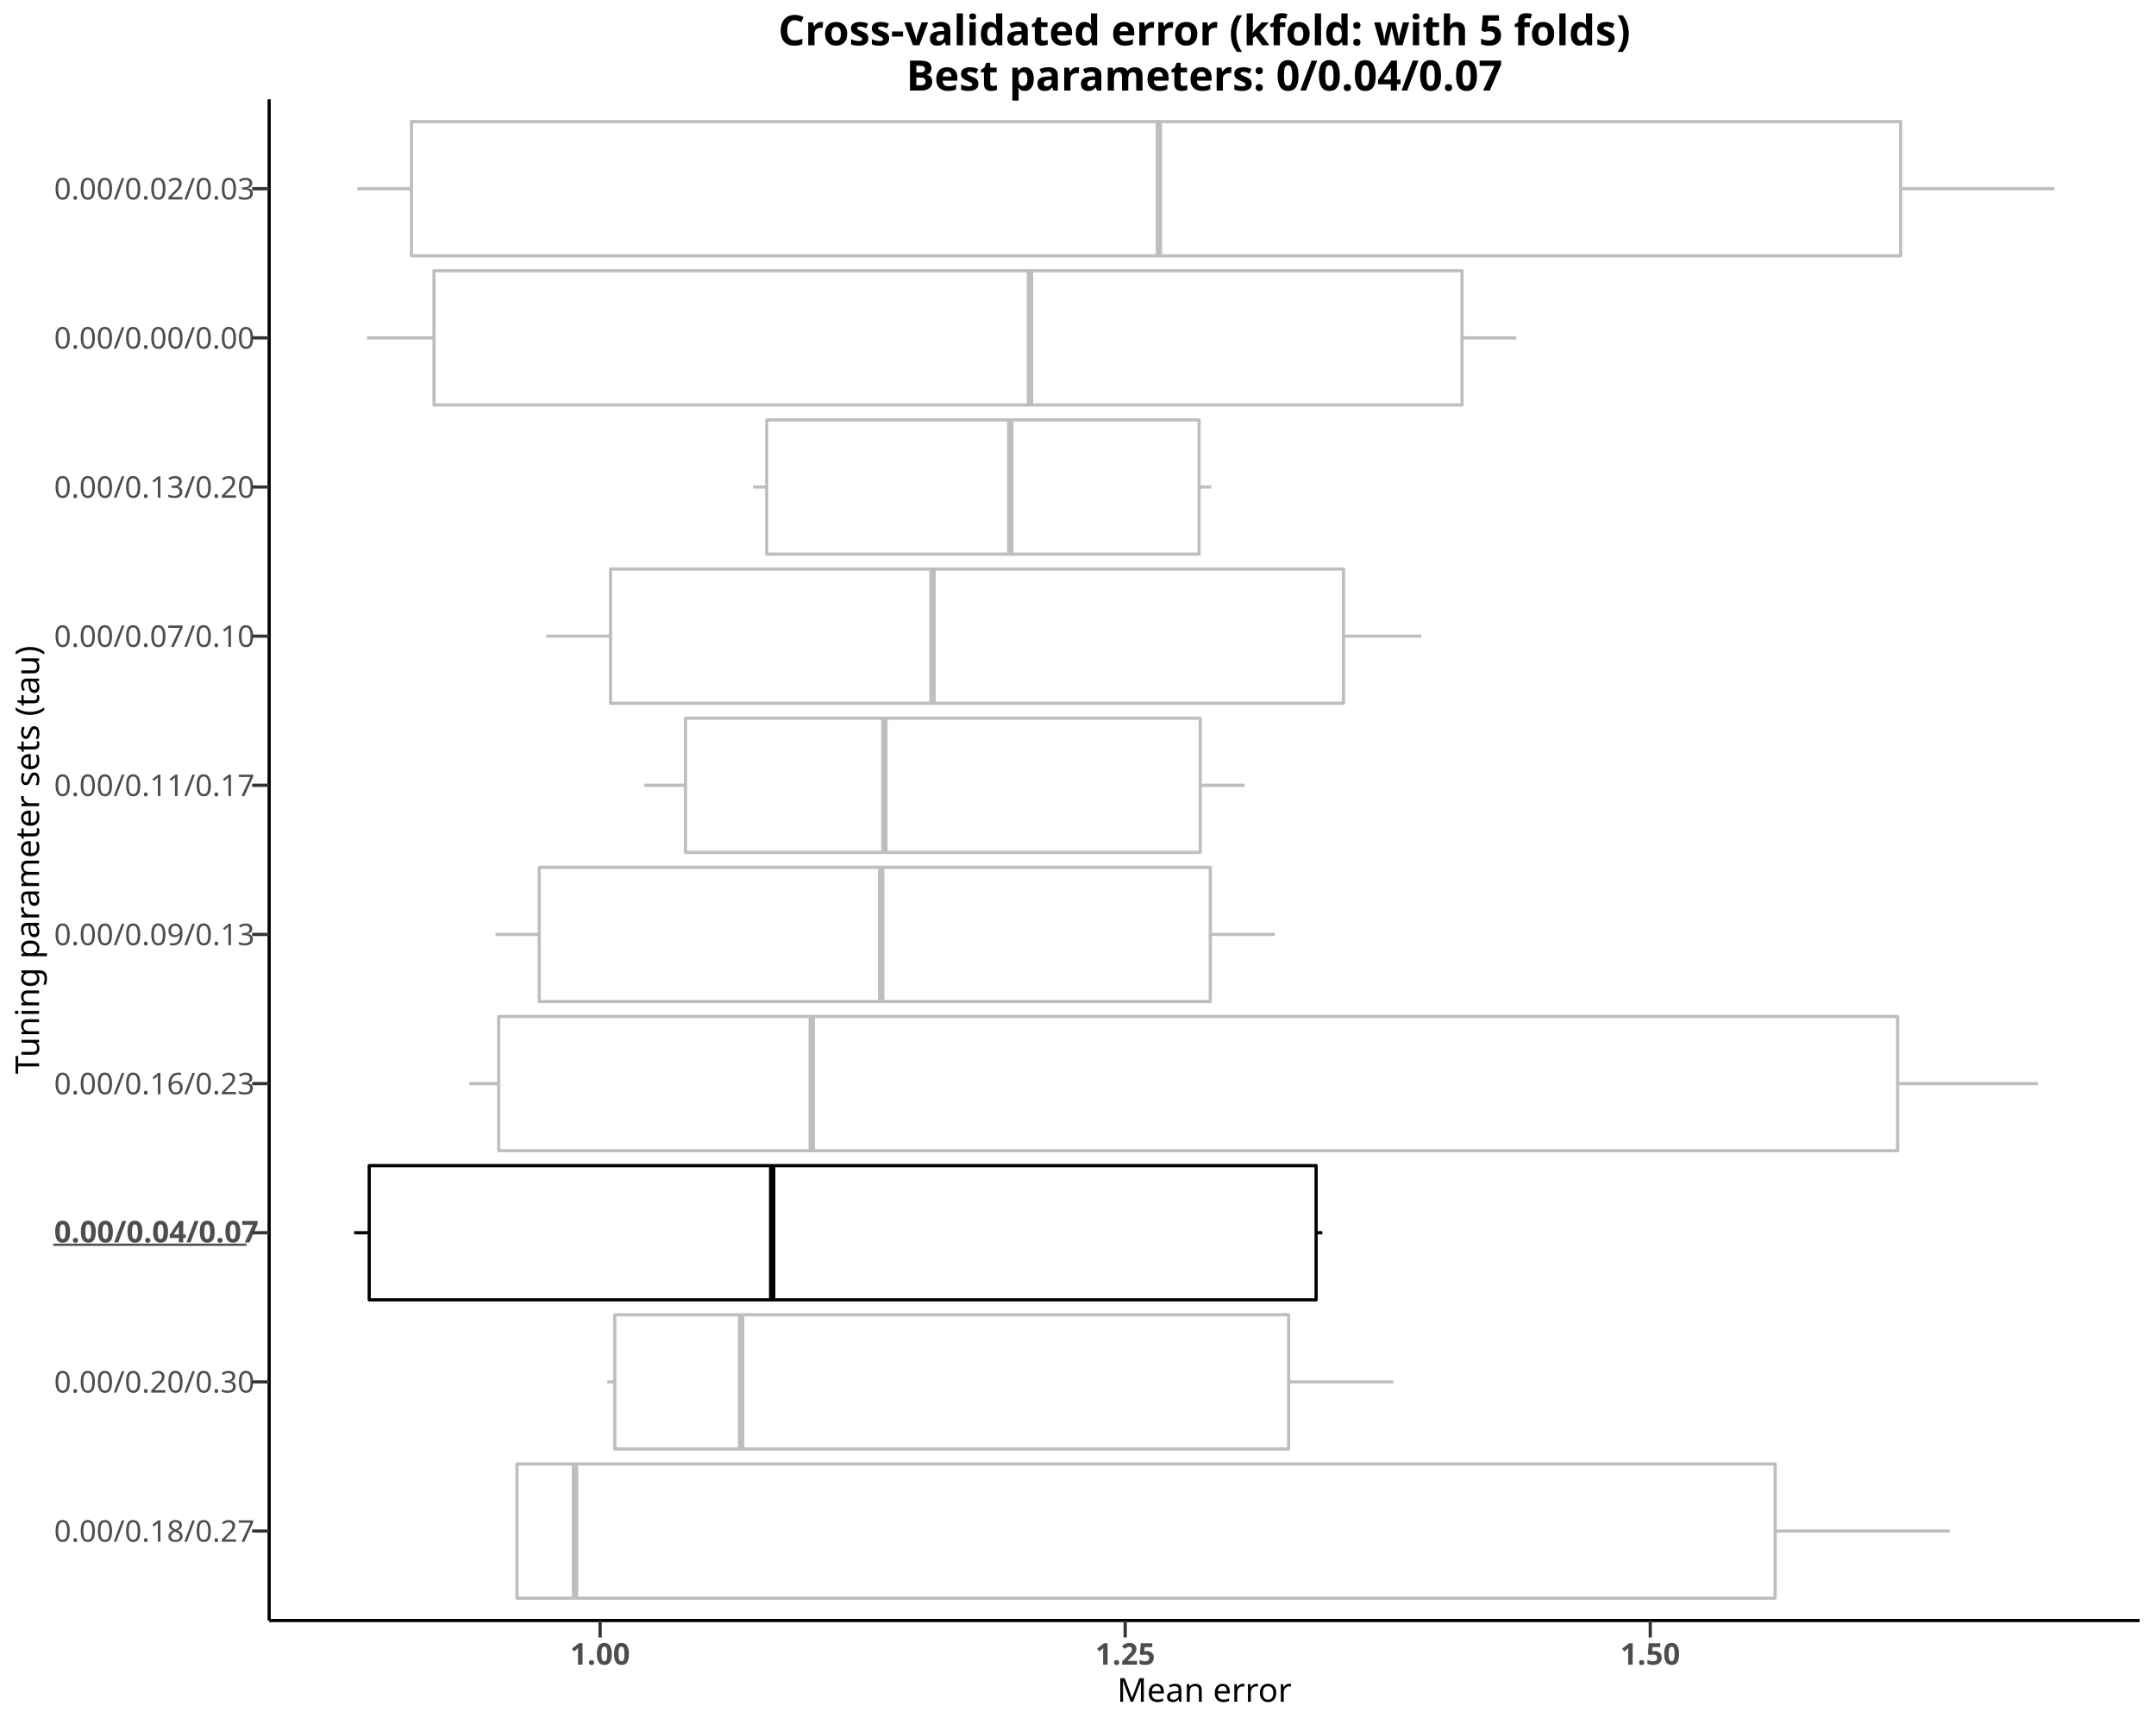
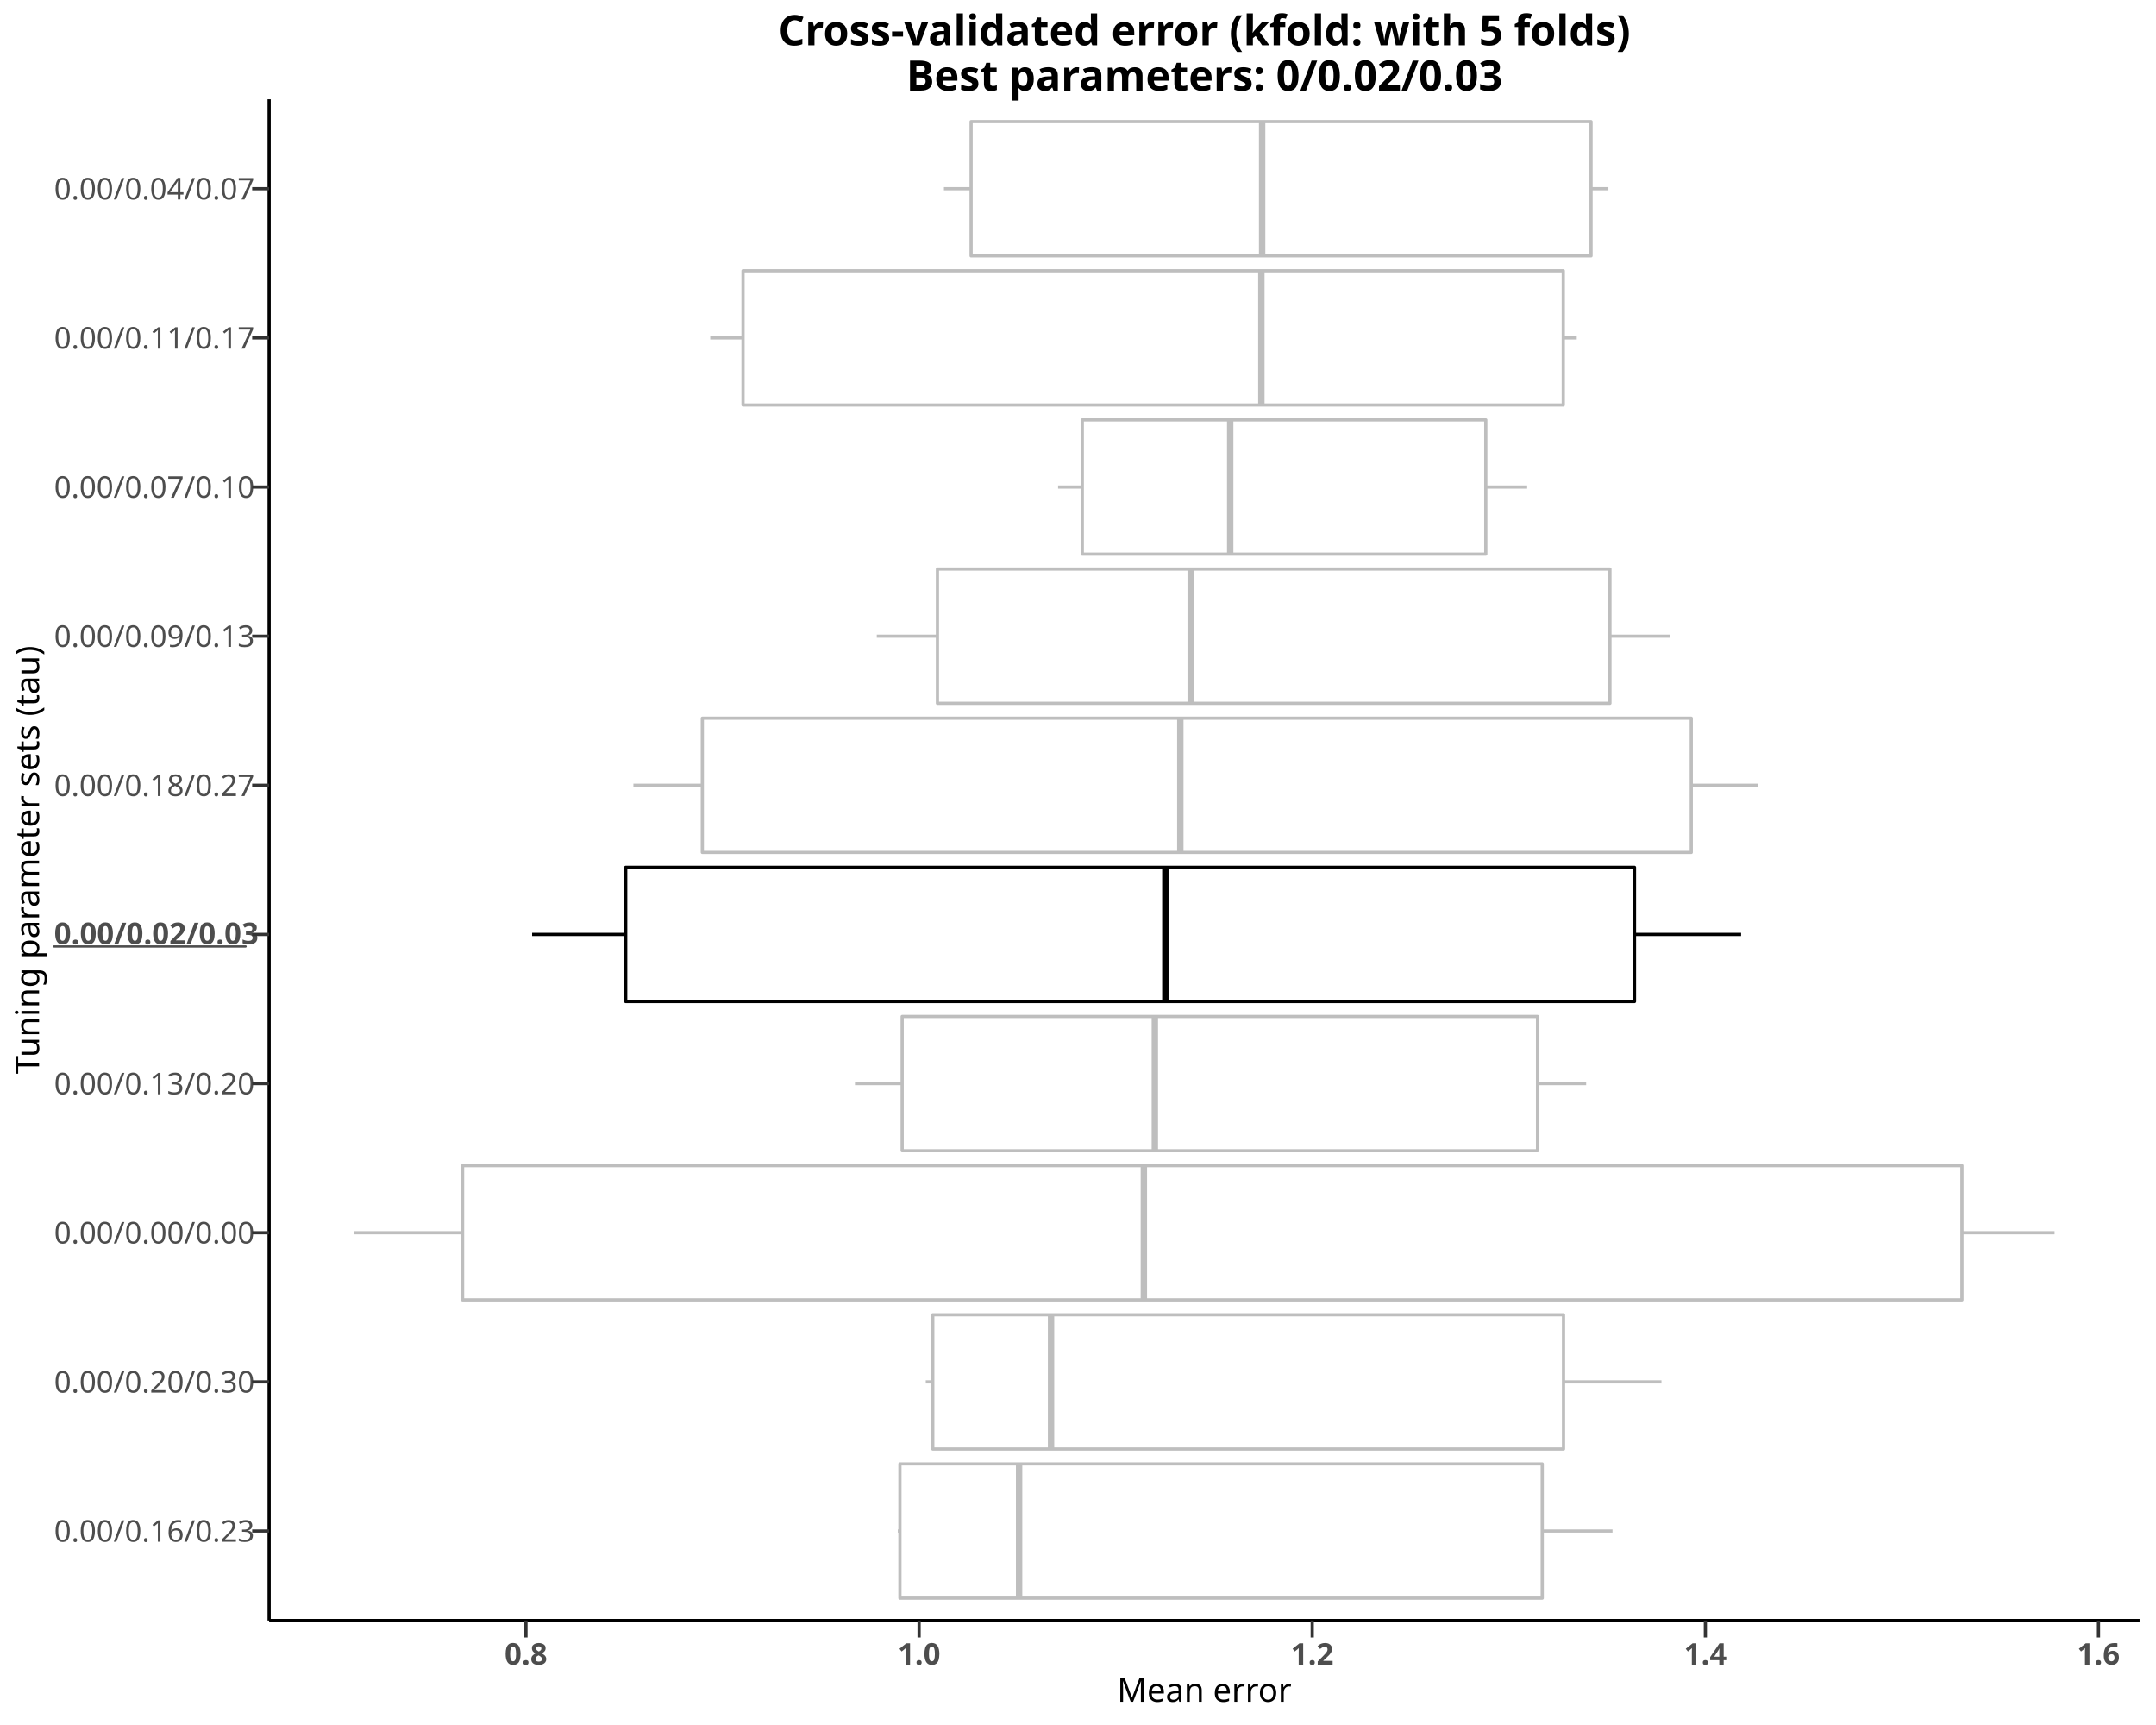
<svg xmlns="http://www.w3.org/2000/svg" class="svglite" data-engine-version="2.0" width="720.00pt" height="576.00pt" viewBox="0 0 720.00 576.00">
  <defs>
    <style type="text/css">
    .svglite line, .svglite polyline, .svglite polygon, .svglite path, .svglite rect, .svglite circle {
      fill: none;
      stroke: #000000;
      stroke-linecap: round;
      stroke-linejoin: round;
      stroke-miterlimit: 10.00;
    }
  </style>
  </defs>
  <rect width="100%" height="100%" style="stroke: none; fill: #FFFFFF;" />
  <defs>
    <clipPath id="cpMC4wMHw3MjAuMDB8MC4wMHw1NzYuMDA=">
      <rect x="0.00" y="0.00" width="720.00" height="576.00" />
    </clipPath>
  </defs>
  <g clip-path="url(#cpMC4wMHw3MjAuMDB8MC4wMHw1NzYuMDA=)">
    <rect x="0.00" y="0.00" width="720.00" height="576.00" style="stroke-width: 1.07; stroke: #FFFFFF; fill: #FFFFFF;" />
  </g>
  <defs>
    <clipPath id="cpODkuODh8NzE0LjUyfDMzLjE0fDU0MS4xMQ==">
      <rect x="89.88" y="33.14" width="624.64" height="507.97" />
    </clipPath>
  </defs>
  <g clip-path="url(#cpODkuODh8NzE0LjUyfDMzLjE0fDU0MS4xMQ==)">
    <rect x="89.88" y="33.14" width="624.64" height="507.97" style="stroke-width: 1.07; stroke: none; fill: #FFFFFF;" />
-     <line x1="592.81" y1="511.23" x2="651.10" y2="511.23" style="stroke-width: 1.07; stroke: #BEBEBE; stroke-linecap: butt;" />
-     <line x1="172.65" y1="511.23" x2="172.58" y2="511.23" style="stroke-width: 1.07; stroke: #BEBEBE; stroke-linecap: butt;" />
-     <polygon points="592.81,533.64 172.65,533.64 172.65,488.82 592.81,488.82 592.81,533.64 " style="stroke-width: 1.07; stroke: #BEBEBE; fill: #FFFFFF;" />
-     <line x1="192.03" y1="533.64" x2="192.03" y2="488.82" style="stroke-width: 2.13; stroke: #BEBEBE; stroke-linecap: butt;" />
-     <line x1="430.35" y1="461.43" x2="465.30" y2="461.43" style="stroke-width: 1.07; stroke: #BEBEBE; stroke-linecap: butt;" />
-     <line x1="205.29" y1="461.43" x2="202.79" y2="461.43" style="stroke-width: 1.07; stroke: #BEBEBE; stroke-linecap: butt;" />
-     <polygon points="430.35,483.84 205.29,483.84 205.29,439.02 430.35,439.02 430.35,483.84 " style="stroke-width: 1.07; stroke: #BEBEBE; fill: #FFFFFF;" />
-     <line x1="247.50" y1="483.84" x2="247.50" y2="439.02" style="stroke-width: 2.13; stroke: #BEBEBE; stroke-linecap: butt;" />
-     <line x1="439.52" y1="411.63" x2="441.59" y2="411.63" style="stroke-width: 1.07; stroke-linecap: butt;" />
-     <line x1="123.30" y1="411.63" x2="118.27" y2="411.63" style="stroke-width: 1.07; stroke-linecap: butt;" />
-     <polygon points="439.52,434.04 123.30,434.04 123.30,389.22 439.52,389.22 439.52,434.04 " style="stroke-width: 1.07; fill: #FFFFFF;" />
-     <line x1="257.87" y1="434.04" x2="257.87" y2="389.22" style="stroke-width: 2.13; stroke-linecap: butt;" />
-     <line x1="633.71" y1="361.83" x2="680.52" y2="361.83" style="stroke-width: 1.07; stroke: #BEBEBE; stroke-linecap: butt;" />
-     <line x1="166.54" y1="361.83" x2="156.70" y2="361.83" style="stroke-width: 1.07; stroke: #BEBEBE; stroke-linecap: butt;" />
-     <polygon points="633.71,384.24 166.54,384.24 166.54,339.42 633.71,339.42 633.71,384.24 " style="stroke-width: 1.07; stroke: #BEBEBE; fill: #FFFFFF;" />
-     <line x1="271.09" y1="384.24" x2="271.09" y2="339.42" style="stroke-width: 2.13; stroke: #BEBEBE; stroke-linecap: butt;" />
-     <line x1="404.18" y1="312.02" x2="425.73" y2="312.02" style="stroke-width: 1.07; stroke: #BEBEBE; stroke-linecap: butt;" />
-     <line x1="180.06" y1="312.02" x2="165.47" y2="312.02" style="stroke-width: 1.07; stroke: #BEBEBE; stroke-linecap: butt;" />
-     <polygon points="404.18,334.43 180.06,334.43 180.06,289.61 404.18,289.61 404.18,334.43 " style="stroke-width: 1.07; stroke: #BEBEBE; fill: #FFFFFF;" />
-     <line x1="294.27" y1="334.43" x2="294.27" y2="289.61" style="stroke-width: 2.13; stroke: #BEBEBE; stroke-linecap: butt;" />
-     <line x1="400.83" y1="262.22" x2="415.71" y2="262.22" style="stroke-width: 1.07; stroke: #BEBEBE; stroke-linecap: butt;" />
-     <line x1="228.91" y1="262.22" x2="215.16" y2="262.22" style="stroke-width: 1.07; stroke: #BEBEBE; stroke-linecap: butt;" />
-     <polygon points="400.83,284.63 228.91,284.63 228.91,239.81 400.83,239.81 400.83,284.63 " style="stroke-width: 1.07; stroke: #BEBEBE; fill: #FFFFFF;" />
-     <line x1="295.35" y1="284.63" x2="295.35" y2="239.81" style="stroke-width: 2.13; stroke: #BEBEBE; stroke-linecap: butt;" />
-     <line x1="448.66" y1="212.42" x2="474.61" y2="212.42" style="stroke-width: 1.07; stroke: #BEBEBE; stroke-linecap: butt;" />
-     <line x1="203.89" y1="212.42" x2="182.43" y2="212.42" style="stroke-width: 1.07; stroke: #BEBEBE; stroke-linecap: butt;" />
-     <polygon points="448.66,234.83 203.89,234.83 203.89,190.01 448.66,190.01 448.66,234.83 " style="stroke-width: 1.07; stroke: #BEBEBE; fill: #FFFFFF;" />
-     <line x1="311.42" y1="234.83" x2="311.42" y2="190.01" style="stroke-width: 2.13; stroke: #BEBEBE; stroke-linecap: butt;" />
-     <line x1="400.43" y1="162.62" x2="404.49" y2="162.62" style="stroke-width: 1.07; stroke: #BEBEBE; stroke-linecap: butt;" />
-     <line x1="256.05" y1="162.62" x2="251.50" y2="162.62" style="stroke-width: 1.07; stroke: #BEBEBE; stroke-linecap: butt;" />
-     <polygon points="400.43,185.03 256.05,185.03 256.05,140.21 400.43,140.21 400.43,185.03 " style="stroke-width: 1.07; stroke: #BEBEBE; fill: #FFFFFF;" />
-     <line x1="337.39" y1="185.03" x2="337.39" y2="140.21" style="stroke-width: 2.13; stroke: #BEBEBE; stroke-linecap: butt;" />
-     <line x1="488.24" y1="112.82" x2="506.37" y2="112.82" style="stroke-width: 1.07; stroke: #BEBEBE; stroke-linecap: butt;" />
-     <line x1="144.94" y1="112.82" x2="122.56" y2="112.82" style="stroke-width: 1.07; stroke: #BEBEBE; stroke-linecap: butt;" />
-     <polygon points="488.24,135.23 144.94,135.23 144.94,90.41 488.24,90.41 488.24,135.23 " style="stroke-width: 1.07; stroke: #BEBEBE; fill: #FFFFFF;" />
-     <line x1="343.96" y1="135.23" x2="343.96" y2="90.41" style="stroke-width: 2.13; stroke: #BEBEBE; stroke-linecap: butt;" />
-     <line x1="634.72" y1="63.02" x2="686.13" y2="63.02" style="stroke-width: 1.07; stroke: #BEBEBE; stroke-linecap: butt;" />
-     <line x1="137.41" y1="63.02" x2="119.30" y2="63.02" style="stroke-width: 1.07; stroke: #BEBEBE; stroke-linecap: butt;" />
-     <polygon points="634.72,85.43 137.41,85.43 137.41,40.61 634.72,40.61 634.72,85.43 " style="stroke-width: 1.07; stroke: #BEBEBE; fill: #FFFFFF;" />
-     <line x1="387.01" y1="85.43" x2="387.01" y2="40.61" style="stroke-width: 2.13; stroke: #BEBEBE; stroke-linecap: butt;" />
+     <line x1="515.03" y1="511.23" x2="538.50" y2="511.23" style="stroke-width: 1.07; stroke: #BEBEBE; stroke-linecap: butt;" />
+     <line x1="300.53" y1="511.23" x2="299.82" y2="511.23" style="stroke-width: 1.07; stroke: #BEBEBE; stroke-linecap: butt;" />
+     <polygon points="515.03,533.64 300.53,533.64 300.53,488.82 515.03,488.82 515.03,533.64 " style="stroke-width: 1.07; stroke: #BEBEBE; fill: #FFFFFF;" />
+     <line x1="340.33" y1="533.64" x2="340.33" y2="488.82" style="stroke-width: 2.13; stroke: #BEBEBE; stroke-linecap: butt;" />
+     <line x1="522.14" y1="461.43" x2="554.85" y2="461.43" style="stroke-width: 1.07; stroke: #BEBEBE; stroke-linecap: butt;" />
+     <line x1="311.50" y1="461.43" x2="309.16" y2="461.43" style="stroke-width: 1.07; stroke: #BEBEBE; stroke-linecap: butt;" />
+     <polygon points="522.14,483.84 311.50,483.84 311.50,439.02 522.14,439.02 522.14,483.84 " style="stroke-width: 1.07; stroke: #BEBEBE; fill: #FFFFFF;" />
+     <line x1="351.00" y1="483.84" x2="351.00" y2="439.02" style="stroke-width: 2.13; stroke: #BEBEBE; stroke-linecap: butt;" />
+     <line x1="655.19" y1="411.63" x2="686.13" y2="411.63" style="stroke-width: 1.07; stroke: #BEBEBE; stroke-linecap: butt;" />
+     <line x1="154.48" y1="411.63" x2="118.27" y2="411.63" style="stroke-width: 1.07; stroke: #BEBEBE; stroke-linecap: butt;" />
+     <polygon points="655.19,434.04 154.48,434.04 154.48,389.22 655.19,389.22 655.19,434.04 " style="stroke-width: 1.07; stroke: #BEBEBE; fill: #FFFFFF;" />
+     <line x1="381.99" y1="434.04" x2="381.99" y2="389.22" style="stroke-width: 2.13; stroke: #BEBEBE; stroke-linecap: butt;" />
+     <line x1="513.46" y1="361.83" x2="529.70" y2="361.83" style="stroke-width: 1.07; stroke: #BEBEBE; stroke-linecap: butt;" />
+     <line x1="301.28" y1="361.83" x2="285.51" y2="361.83" style="stroke-width: 1.07; stroke: #BEBEBE; stroke-linecap: butt;" />
+     <polygon points="513.46,384.24 301.28,384.24 301.28,339.42 513.46,339.42 513.46,384.24 " style="stroke-width: 1.07; stroke: #BEBEBE; fill: #FFFFFF;" />
+     <line x1="385.66" y1="384.24" x2="385.66" y2="339.42" style="stroke-width: 2.13; stroke: #BEBEBE; stroke-linecap: butt;" />
+     <line x1="545.84" y1="312.02" x2="581.44" y2="312.02" style="stroke-width: 1.07; stroke-linecap: butt;" />
+     <line x1="208.95" y1="312.02" x2="177.70" y2="312.02" style="stroke-width: 1.07; stroke-linecap: butt;" />
+     <polygon points="545.84,334.43 208.95,334.43 208.95,289.61 545.84,289.61 545.84,334.43 " style="stroke-width: 1.07; fill: #FFFFFF;" />
+     <line x1="389.17" y1="334.43" x2="389.17" y2="289.61" style="stroke-width: 2.13; stroke-linecap: butt;" />
+     <line x1="564.80" y1="262.22" x2="587.03" y2="262.22" style="stroke-width: 1.07; stroke: #BEBEBE; stroke-linecap: butt;" />
+     <line x1="234.54" y1="262.22" x2="211.52" y2="262.22" style="stroke-width: 1.07; stroke: #BEBEBE; stroke-linecap: butt;" />
+     <polygon points="564.80,284.63 234.54,284.63 234.54,239.81 564.80,239.81 564.80,284.63 " style="stroke-width: 1.07; stroke: #BEBEBE; fill: #FFFFFF;" />
+     <line x1="394.17" y1="284.63" x2="394.17" y2="239.81" style="stroke-width: 2.13; stroke: #BEBEBE; stroke-linecap: butt;" />
+     <line x1="537.64" y1="212.42" x2="557.83" y2="212.42" style="stroke-width: 1.07; stroke: #BEBEBE; stroke-linecap: butt;" />
+     <line x1="313.05" y1="212.42" x2="292.80" y2="212.42" style="stroke-width: 1.07; stroke: #BEBEBE; stroke-linecap: butt;" />
+     <polygon points="537.64,234.83 313.05,234.83 313.05,190.01 537.64,190.01 537.64,234.83 " style="stroke-width: 1.07; stroke: #BEBEBE; fill: #FFFFFF;" />
+     <line x1="397.63" y1="234.83" x2="397.63" y2="190.01" style="stroke-width: 2.13; stroke: #BEBEBE; stroke-linecap: butt;" />
+     <line x1="496.18" y1="162.62" x2="510.00" y2="162.62" style="stroke-width: 1.07; stroke: #BEBEBE; stroke-linecap: butt;" />
+     <line x1="361.43" y1="162.62" x2="353.35" y2="162.62" style="stroke-width: 1.07; stroke: #BEBEBE; stroke-linecap: butt;" />
+     <polygon points="496.18,185.03 361.43,185.03 361.43,140.21 496.18,140.21 496.18,185.03 " style="stroke-width: 1.07; stroke: #BEBEBE; fill: #FFFFFF;" />
+     <line x1="410.83" y1="185.03" x2="410.83" y2="140.21" style="stroke-width: 2.13; stroke: #BEBEBE; stroke-linecap: butt;" />
+     <line x1="522.06" y1="112.82" x2="526.56" y2="112.82" style="stroke-width: 1.07; stroke: #BEBEBE; stroke-linecap: butt;" />
+     <line x1="248.13" y1="112.82" x2="237.18" y2="112.82" style="stroke-width: 1.07; stroke: #BEBEBE; stroke-linecap: butt;" />
+     <polygon points="522.06,135.23 248.13,135.23 248.13,90.41 522.06,90.41 522.06,135.23 " style="stroke-width: 1.07; stroke: #BEBEBE; fill: #FFFFFF;" />
+     <line x1="421.23" y1="135.23" x2="421.23" y2="90.41" style="stroke-width: 2.13; stroke: #BEBEBE; stroke-linecap: butt;" />
+     <line x1="531.33" y1="63.02" x2="537.13" y2="63.02" style="stroke-width: 1.07; stroke: #BEBEBE; stroke-linecap: butt;" />
+     <line x1="324.30" y1="63.02" x2="315.23" y2="63.02" style="stroke-width: 1.07; stroke: #BEBEBE; stroke-linecap: butt;" />
+     <polygon points="531.33,85.43 324.30,85.43 324.30,40.61 531.33,40.61 531.33,85.43 " style="stroke-width: 1.07; stroke: #BEBEBE; fill: #FFFFFF;" />
+     <line x1="421.49" y1="85.43" x2="421.49" y2="40.61" style="stroke-width: 2.13; stroke: #BEBEBE; stroke-linecap: butt;" />
  </g>
  <g clip-path="url(#cpMC4wMHw3MjAuMDB8MC4wMHw1NzYuMDA=)">
    <polyline points="89.88,541.11 89.88,33.14 " style="stroke-width: 1.07; stroke-linecap: butt;" />
    <text x="18.07" y="465.00" style="font-size: 10.00px; fill: #4D4D4D; font-family: sans;" textLength="63.95px" lengthAdjust="spacingAndGlyphs">0.00/0.20/0.30</text>
-     <text x="18.07" y="116.40" style="font-size: 10.00px; fill: #4D4D4D; font-family: sans;" textLength="63.95px" lengthAdjust="spacingAndGlyphs">0.00/0.00/0.00</text>
-     <text x="18.07" y="265.80" style="font-size: 10.00px; fill: #4D4D4D; font-family: sans;" textLength="63.95px" lengthAdjust="spacingAndGlyphs">0.00/0.11/0.17</text>
-     <text x="18.07" y="365.40" style="font-size: 10.00px; fill: #4D4D4D; font-family: sans;" textLength="63.95px" lengthAdjust="spacingAndGlyphs">0.00/0.16/0.23</text>
-     <text x="18.07" y="514.80" style="font-size: 10.00px; fill: #4D4D4D; font-family: sans;" textLength="63.95px" lengthAdjust="spacingAndGlyphs">0.00/0.18/0.27</text>
-     <text x="18.07" y="166.20" style="font-size: 10.00px; fill: #4D4D4D; font-family: sans;" textLength="63.95px" lengthAdjust="spacingAndGlyphs">0.00/0.13/0.20</text>
-     <text x="18.07" y="216.00" style="font-size: 10.00px; fill: #4D4D4D; font-family: sans;" textLength="63.95px" lengthAdjust="spacingAndGlyphs">0.00/0.07/0.10</text>
-     <text x="18.07" y="315.60" style="font-size: 10.00px; fill: #4D4D4D; font-family: sans;" textLength="63.95px" lengthAdjust="spacingAndGlyphs">0.00/0.09/0.13</text>
-     <text x="18.07" y="414.86" style="font-size: 10.00px; font-weight: bold; fill: #4D4D4D; font-family: sans;" textLength="63.95px" lengthAdjust="spacingAndGlyphs">0.00/0.04/0.07</text>
-     <polyline points="18.07,415.64 82.02,415.64 " style="stroke-width: 0.75; stroke: #4D4D4D;" />
-     <text x="18.07" y="66.60" style="font-size: 10.00px; fill: #4D4D4D; font-family: sans;" textLength="63.95px" lengthAdjust="spacingAndGlyphs">0.00/0.02/0.03</text>
+     <text x="18.07" y="415.20" style="font-size: 10.00px; fill: #4D4D4D; font-family: sans;" textLength="63.95px" lengthAdjust="spacingAndGlyphs">0.00/0.00/0.00</text>
+     <text x="18.07" y="116.40" style="font-size: 10.00px; fill: #4D4D4D; font-family: sans;" textLength="63.95px" lengthAdjust="spacingAndGlyphs">0.00/0.11/0.17</text>
+     <text x="18.07" y="514.80" style="font-size: 10.00px; fill: #4D4D4D; font-family: sans;" textLength="63.95px" lengthAdjust="spacingAndGlyphs">0.00/0.16/0.23</text>
+     <text x="18.07" y="265.80" style="font-size: 10.00px; fill: #4D4D4D; font-family: sans;" textLength="63.95px" lengthAdjust="spacingAndGlyphs">0.00/0.18/0.27</text>
+     <text x="18.07" y="365.40" style="font-size: 10.00px; fill: #4D4D4D; font-family: sans;" textLength="63.95px" lengthAdjust="spacingAndGlyphs">0.00/0.13/0.20</text>
+     <text x="18.07" y="166.20" style="font-size: 10.00px; fill: #4D4D4D; font-family: sans;" textLength="63.95px" lengthAdjust="spacingAndGlyphs">0.00/0.07/0.10</text>
+     <text x="18.07" y="216.00" style="font-size: 10.00px; fill: #4D4D4D; font-family: sans;" textLength="63.95px" lengthAdjust="spacingAndGlyphs">0.00/0.09/0.13</text>
+     <text x="18.07" y="66.60" style="font-size: 10.00px; fill: #4D4D4D; font-family: sans;" textLength="63.95px" lengthAdjust="spacingAndGlyphs">0.00/0.04/0.07</text>
+     <text x="18.07" y="315.26" style="font-size: 10.00px; font-weight: bold; fill: #4D4D4D; font-family: sans;" textLength="63.95px" lengthAdjust="spacingAndGlyphs">0.00/0.02/0.03</text>
+     <polyline points="18.07,316.04 82.02,316.04 " style="stroke-width: 0.75; stroke: #4D4D4D;" />
    <polyline points="84.21,461.43 89.88,461.43 " style="stroke-width: 1.07; stroke: #333333; stroke-linecap: butt;" />
+     <polyline points="84.21,262.22 89.88,262.22 " style="stroke-width: 1.07; stroke: #333333; stroke-linecap: butt;" />
    <polyline points="84.21,511.23 89.88,511.23 " style="stroke-width: 1.07; stroke: #333333; stroke-linecap: butt;" />
    <polyline points="84.21,361.83 89.88,361.83 " style="stroke-width: 1.07; stroke: #333333; stroke-linecap: butt;" />
+     <polyline points="84.21,112.82 89.88,112.82 " style="stroke-width: 1.07; stroke: #333333; stroke-linecap: butt;" />
+     <polyline points="84.21,212.42 89.88,212.42 " style="stroke-width: 1.07; stroke: #333333; stroke-linecap: butt;" />
    <polyline points="84.21,162.62 89.88,162.62 " style="stroke-width: 1.07; stroke: #333333; stroke-linecap: butt;" />
-     <polyline points="84.21,262.22 89.88,262.22 " style="stroke-width: 1.07; stroke: #333333; stroke-linecap: butt;" />
+     <polyline points="84.21,63.02 89.88,63.02 " style="stroke-width: 1.07; stroke: #333333; stroke-linecap: butt;" />
    <polyline points="84.21,312.02 89.88,312.02 " style="stroke-width: 1.07; stroke: #333333; stroke-linecap: butt;" />
-     <polyline points="84.21,212.42 89.88,212.42 " style="stroke-width: 1.07; stroke: #333333; stroke-linecap: butt;" />
    <polyline points="84.21,411.63 89.88,411.63 " style="stroke-width: 1.07; stroke: #333333; stroke-linecap: butt;" />
-     <polyline points="84.21,63.02 89.88,63.02 " style="stroke-width: 1.07; stroke: #333333; stroke-linecap: butt;" />
-     <polyline points="84.21,112.82 89.88,112.82 " style="stroke-width: 1.07; stroke: #333333; stroke-linecap: butt;" />
    <polyline points="89.88,541.11 714.52,541.11 " style="stroke-width: 1.07; stroke-linecap: butt;" />
-     <polyline points="200.41,546.78 200.41,541.11 " style="stroke-width: 1.07; stroke: #333333; stroke-linecap: butt;" />
-     <polyline points="375.76,546.78 375.76,541.11 " style="stroke-width: 1.07; stroke: #333333; stroke-linecap: butt;" />
-     <polyline points="551.11,546.78 551.11,541.11 " style="stroke-width: 1.07; stroke: #333333; stroke-linecap: butt;" />
-     <text x="200.41" y="555.85" text-anchor="middle" style="font-size: 10.00px; font-weight: bold; fill: #4D4D4D; font-family: sans;" textLength="19.46px" lengthAdjust="spacingAndGlyphs">1.00</text>
-     <text x="375.76" y="555.85" text-anchor="middle" style="font-size: 10.00px; font-weight: bold; fill: #4D4D4D; font-family: sans;" textLength="19.46px" lengthAdjust="spacingAndGlyphs">1.25</text>
-     <text x="551.11" y="555.85" text-anchor="middle" style="font-size: 10.00px; font-weight: bold; fill: #4D4D4D; font-family: sans;" textLength="19.46px" lengthAdjust="spacingAndGlyphs">1.50</text>
+     <polyline points="175.64,546.78 175.64,541.11 " style="stroke-width: 1.07; stroke: #333333; stroke-linecap: butt;" />
+     <polyline points="306.93,546.78 306.93,541.11 " style="stroke-width: 1.07; stroke: #333333; stroke-linecap: butt;" />
+     <polyline points="438.22,546.78 438.22,541.11 " style="stroke-width: 1.07; stroke: #333333; stroke-linecap: butt;" />
+     <polyline points="569.51,546.78 569.51,541.11 " style="stroke-width: 1.07; stroke: #333333; stroke-linecap: butt;" />
+     <polyline points="700.80,546.78 700.80,541.11 " style="stroke-width: 1.07; stroke: #333333; stroke-linecap: butt;" />
+     <text x="175.64" y="555.85" text-anchor="middle" style="font-size: 10.00px; font-weight: bold; fill: #4D4D4D; font-family: sans;" textLength="13.90px" lengthAdjust="spacingAndGlyphs">0.8</text>
+     <text x="306.93" y="555.85" text-anchor="middle" style="font-size: 10.00px; font-weight: bold; fill: #4D4D4D; font-family: sans;" textLength="13.90px" lengthAdjust="spacingAndGlyphs">1.0</text>
+     <text x="438.22" y="555.85" text-anchor="middle" style="font-size: 10.00px; font-weight: bold; fill: #4D4D4D; font-family: sans;" textLength="13.90px" lengthAdjust="spacingAndGlyphs">1.2</text>
+     <text x="569.51" y="555.85" text-anchor="middle" style="font-size: 10.00px; font-weight: bold; fill: #4D4D4D; font-family: sans;" textLength="13.90px" lengthAdjust="spacingAndGlyphs">1.4</text>
+     <text x="700.80" y="555.85" text-anchor="middle" style="font-size: 10.00px; font-weight: bold; fill: #4D4D4D; font-family: sans;" textLength="13.90px" lengthAdjust="spacingAndGlyphs">1.6</text>
    <text x="402.20" y="568.24" text-anchor="middle" style="font-size: 11.00px; font-family: sans;" textLength="53.80px" lengthAdjust="spacingAndGlyphs">Mean error</text>
    <text transform="translate(13.05,287.12) rotate(-90)" text-anchor="middle" style="font-size: 11.00px; font-family: sans;" textLength="135.74px" lengthAdjust="spacingAndGlyphs">Tuning parameter sets (tau)</text>
    <text x="402.20" y="15.11" text-anchor="middle" style="font-size: 14.00px; font-weight: bold; font-family: sans;" textLength="251.34px" lengthAdjust="spacingAndGlyphs">Cross-validated error (kfold: with 5 folds)</text>
-     <text x="402.20" y="30.23" text-anchor="middle" style="font-size: 14.00px; font-weight: bold; font-family: sans;" textLength="180.57px" lengthAdjust="spacingAndGlyphs">Best parameters: 0/0.04/0.07</text>
+     <text x="402.20" y="30.23" text-anchor="middle" style="font-size: 14.00px; font-weight: bold; font-family: sans;" textLength="180.57px" lengthAdjust="spacingAndGlyphs">Best parameters: 0/0.02/0.03</text>
  </g>
</svg>
